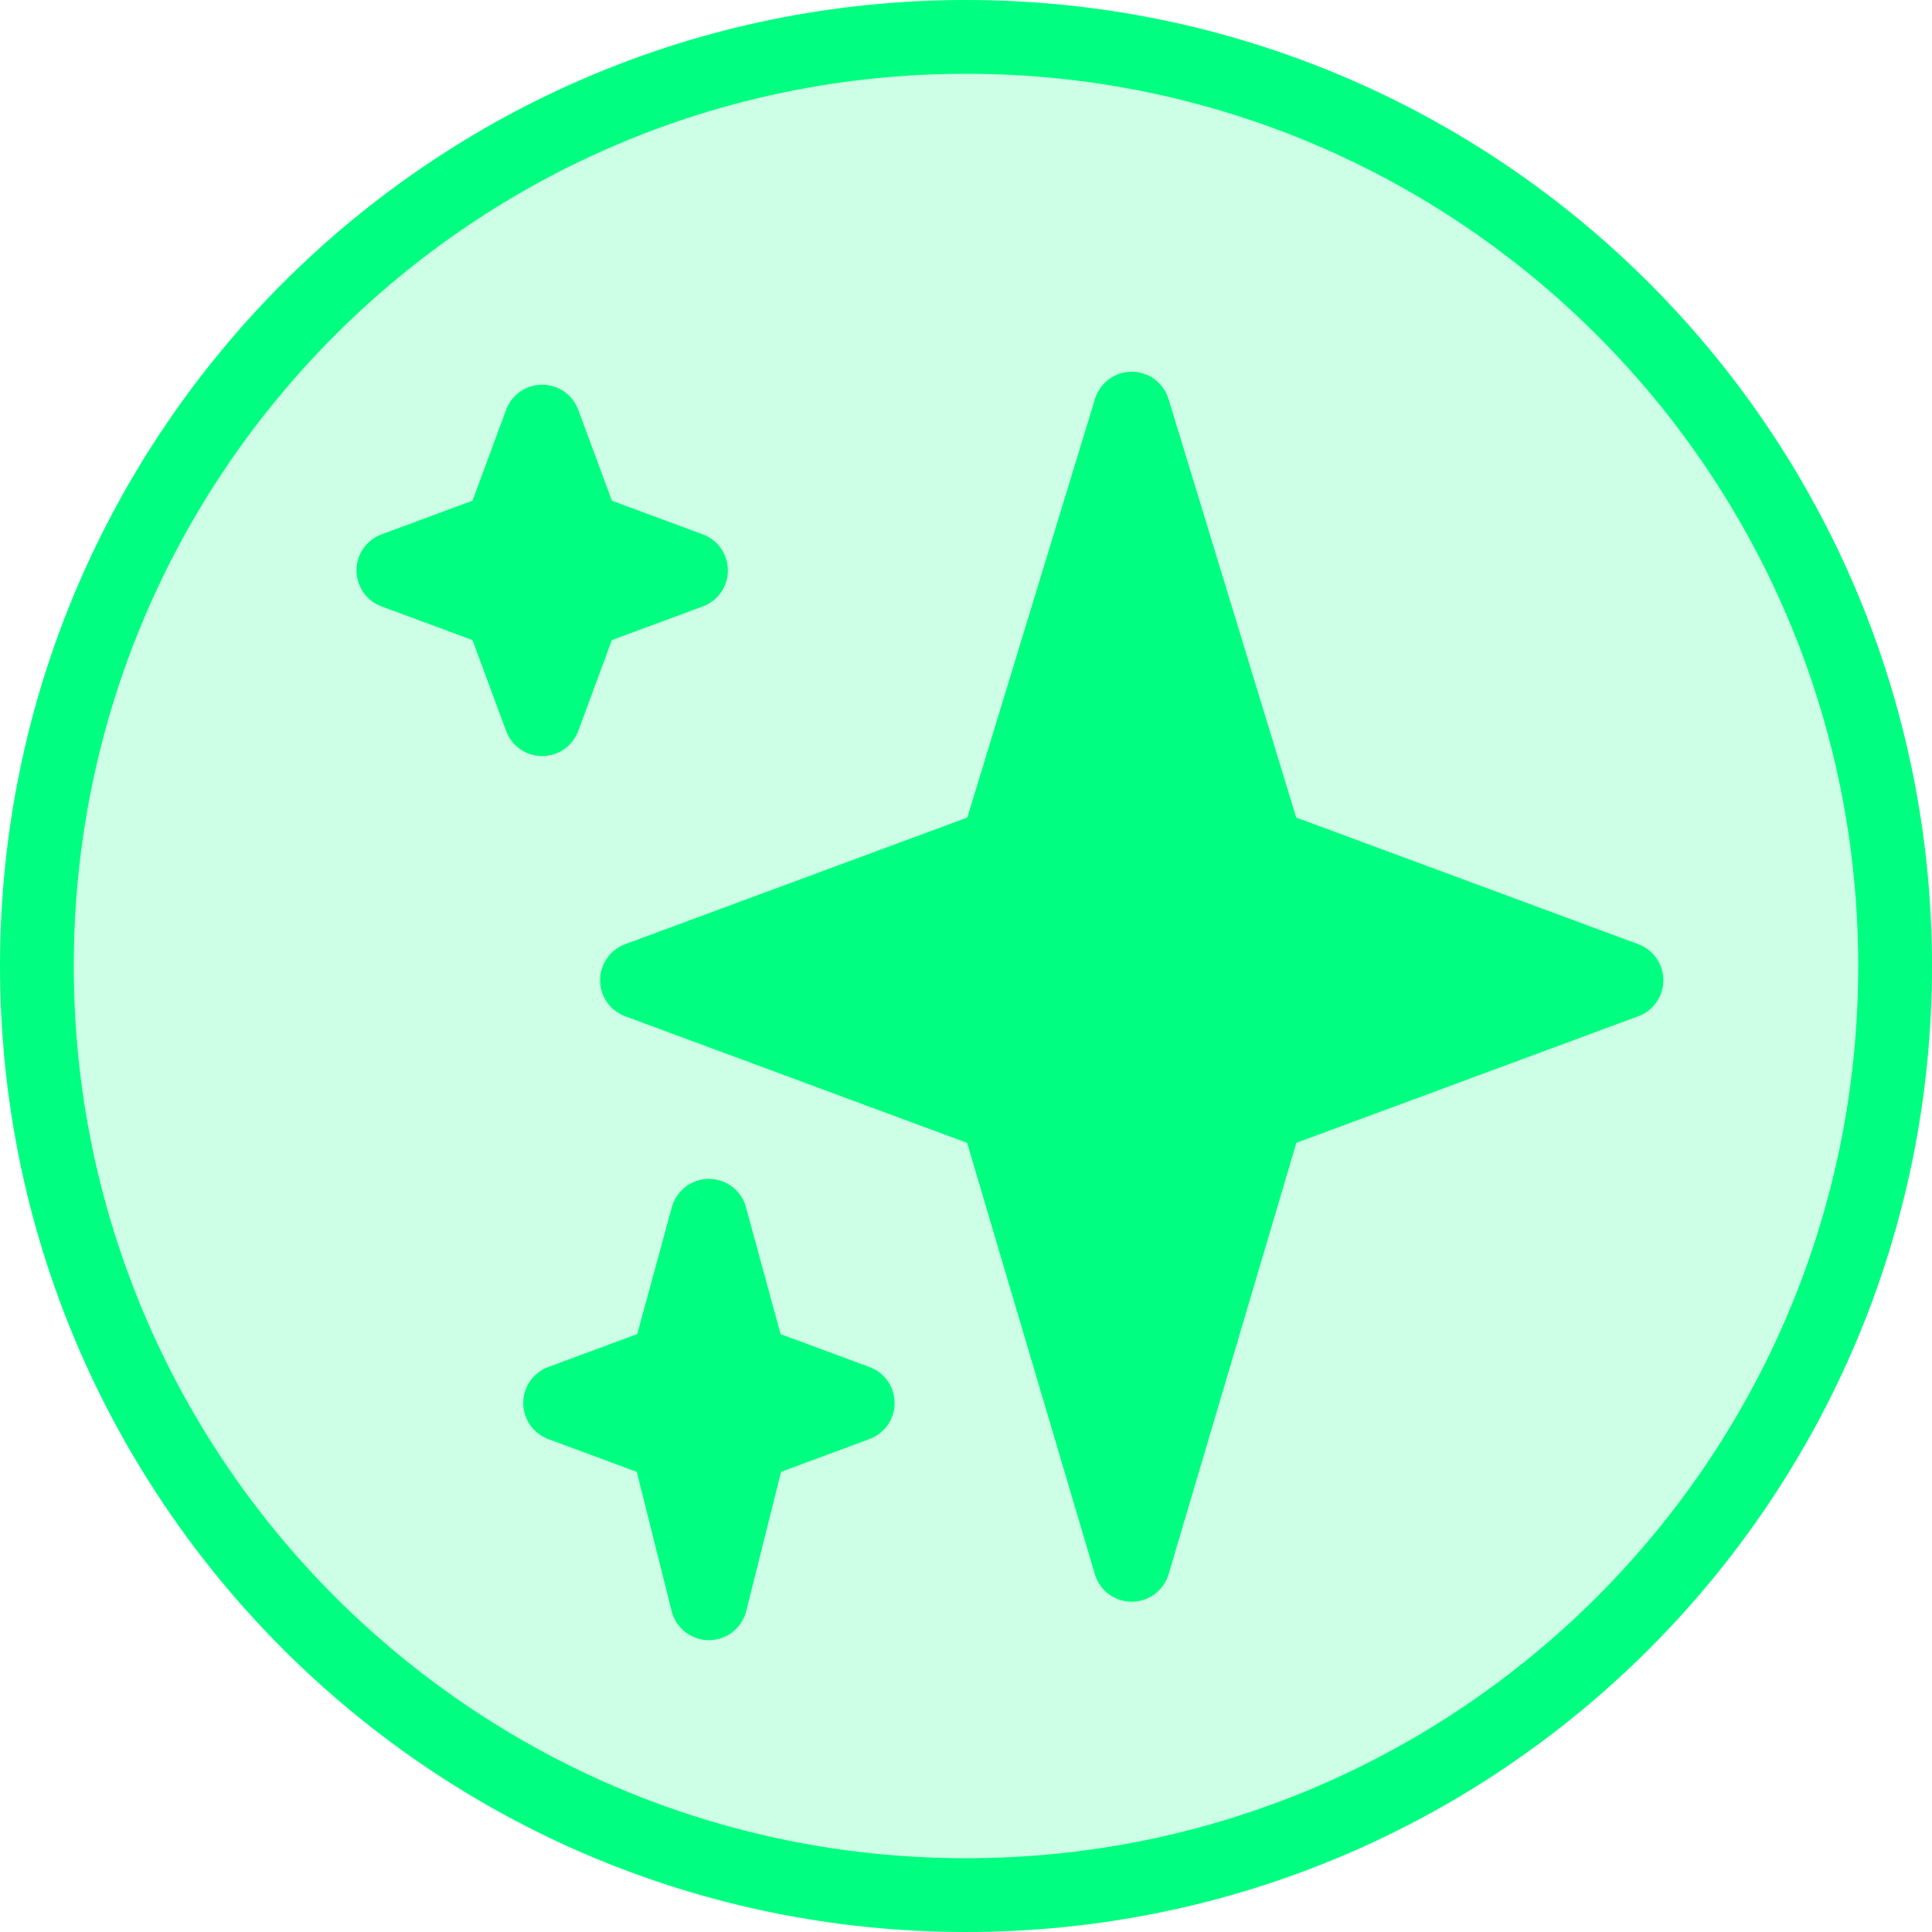
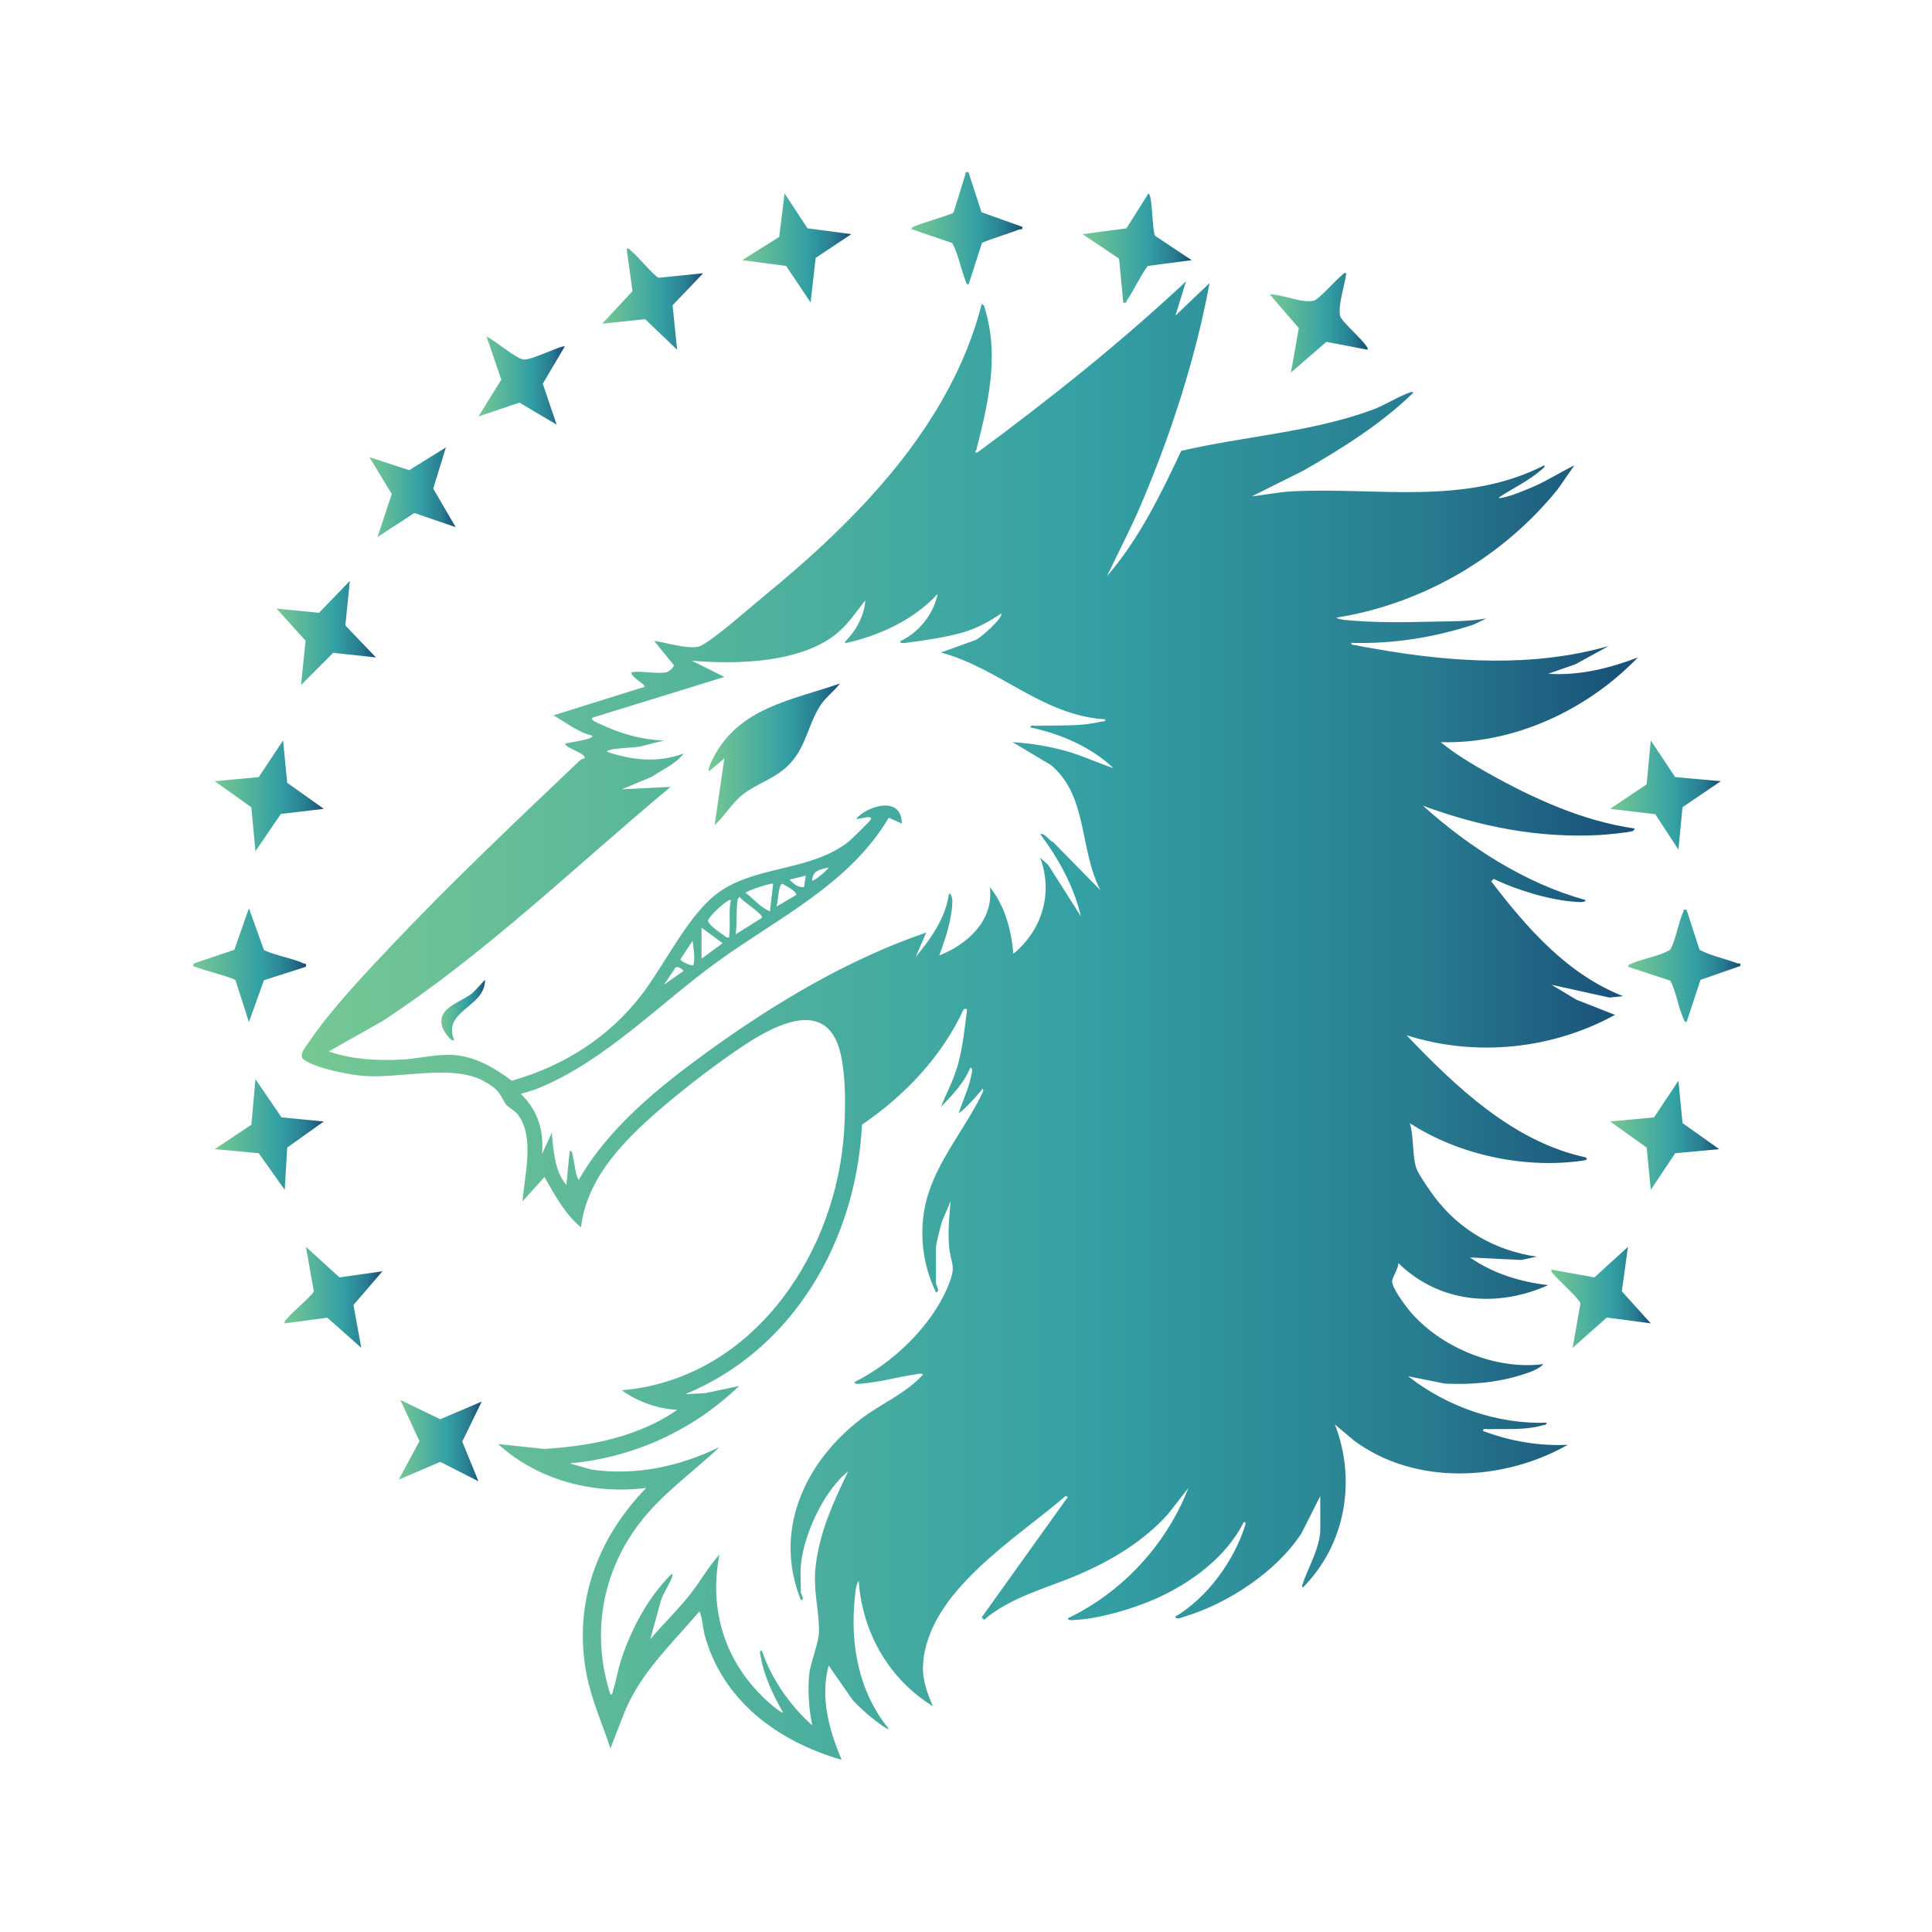
- <svg xmlns="http://www.w3.org/2000/svg" width="256mm" height="256mm" viewBox="0 0 256 256" version="1.1" id="svg5" xml:space="preserve">
-   <defs id="defs2" />
-   <g id="layer1">
-     <circle style="fill:#00ff80;fill-opacity:0.2;stroke:#00ff80;stroke-width:9.774;stroke-linecap:square;stroke-linejoin:round;stroke-miterlimit:200;stroke-dasharray:none;stroke-opacity:1;paint-order:normal" id="path705" cx="128" cy="128" r="123.113" />
-     <g id="g3791" transform="matrix(5.09321,0,0,5.09321,42.14305,39.06728)" style="fill:#00ff80;fill-opacity:1">
-       <path fill="#ffac33" d="M 34.347,16.893 25.448,13.599 22.125,2.708 C 21.997,2.288 21.608,2 21.169,2 20.73,2 20.341,2.288 20.213,2.708 l -3.322,10.891 -8.9,3.294 c -0.393,0.146 -0.653,0.519 -0.653,0.938 0,0.418 0.26,0.793 0.653,0.938 l 8.895,3.293 3.324,11.223 c 0.126,0.424 0.516,0.715 0.959,0.715 0.442,0 0.833,-0.291 0.959,-0.716 l 3.324,-11.223 8.896,-3.293 C 34.739,18.624 35,18.25 35,17.831 35,17.413 34.739,17.039 34.347,16.893 Z" id="path3779" style="fill:#00ff80;fill-opacity:1" />
-       <path fill="#ffcc4d" d="m 14.347,27.894 -2.314,-0.856 -0.9,-3.3 C 11.015,23.302 10.62,23 10.169,23 9.718,23 9.323,23.302 9.204,23.737 l -0.9,3.3 -2.313,0.856 c -0.393,0.145 -0.653,0.52 -0.653,0.938 0,0.418 0.26,0.793 0.653,0.938 l 2.301,0.853 0.907,3.622 C 9.311,34.688 9.71,35 10.169,35 c 0.459,0 0.858,-0.312 0.97,-0.757 l 0.907,-3.622 2.301,-0.853 C 14.74,29.624 15,29.249 15,28.831 15,28.413 14.74,28.038 14.347,27.894 Z M 10.009,6.231 7.645,5.356 6.769,2.991 C 6.624,2.598 6.25,2.338 5.831,2.338 5.413,2.338 5.039,2.598 4.893,2.991 L 4.018,5.356 1.653,6.231 C 1.26,6.377 1,6.751 1,7.169 1,7.587 1.26,7.962 1.653,8.107 l 2.365,0.875 0.875,2.365 C 5.039,11.74 5.413,12 5.831,12 6.249,12 6.623,11.74 6.769,11.347 L 7.644,8.982 10.009,8.107 c 0.393,-0.146 0.653,-0.52 0.653,-0.938 0,-0.418 -0.26,-0.792 -0.653,-0.938 z" id="path3781" style="fill:#00ff80;fill-opacity:1" />
-     </g>
-   </g>
+ <svg xmlns="http://www.w3.org/2000/svg" xmlns:xlink="http://www.w3.org/1999/xlink" id="Capa_1" data-name="Capa 1" viewBox="0 0 1024 1024">
+   <defs>
+     <style>
+       .cls-1 {
+         fill: url(#Degradado_sin_nombre_6);
+       }
+ 
+       .cls-2 {
+         fill: url(#Degradado_sin_nombre_6-12);
+       }
+ 
+       .cls-3 {
+         fill: url(#Degradado_sin_nombre_6-17);
+       }
+ 
+       .cls-4 {
+         fill: url(#Degradado_sin_nombre_6-4);
+       }
+ 
+       .cls-5 {
+         fill: url(#Degradado_sin_nombre_6-13);
+       }
+ 
+       .cls-6 {
+         fill: url(#Degradado_sin_nombre_6-20);
+       }
+ 
+       .cls-7 {
+         fill: url(#Degradado_sin_nombre_6-8);
+       }
+ 
+       .cls-8 {
+         fill: url(#Degradado_sin_nombre_6-15);
+       }
+ 
+       .cls-9 {
+         fill: url(#Degradado_sin_nombre_6-3);
+       }
+ 
+       .cls-10 {
+         fill: url(#Degradado_sin_nombre_6-16);
+       }
+ 
+       .cls-11 {
+         fill: url(#Degradado_sin_nombre_6-9);
+       }
+ 
+       .cls-12 {
+         fill: url(#Degradado_sin_nombre_6-5);
+       }
+ 
+       .cls-13 {
+         fill: url(#Degradado_sin_nombre_6-10);
+       }
+ 
+       .cls-14 {
+         fill: url(#Degradado_sin_nombre_6-19);
+       }
+ 
+       .cls-15 {
+         fill: url(#Degradado_sin_nombre_6-6);
+       }
+ 
+       .cls-16 {
+         fill: url(#Degradado_sin_nombre_6-18);
+       }
+ 
+       .cls-17 {
+         fill: url(#Degradado_sin_nombre_6-7);
+       }
+ 
+       .cls-18 {
+         fill: url(#Degradado_sin_nombre_6-11);
+       }
+ 
+       .cls-19 {
+         fill: url(#Degradado_sin_nombre_6-2);
+       }
+ 
+       .cls-20 {
+         fill: url(#Degradado_sin_nombre_6-14);
+       }
+     </style>
+     <linearGradient id="Degradado_sin_nombre_6" data-name="Degradado sin nombre 6" x1="868.04" y1="540.9" x2="159.92" y2="540.9" gradientUnits="userSpaceOnUse">
+       <stop offset="0" stop-color="#184e77" />
+       <stop offset=".16" stop-color="#287c90" />
+       <stop offset=".41" stop-color="#34a0a4" />
+       <stop offset="1" stop-color="#76c893" />
+     </linearGradient>
+     <linearGradient id="Degradado_sin_nombre_6-2" data-name="Degradado sin nombre 6" x1="874.94" y1="687.61" x2="822.22" y2="687.61" xlink:href="#Degradado_sin_nombre_6" />
+     <linearGradient id="Degradado_sin_nombre_6-3" data-name="Degradado sin nombre 6" x1="162.24" y1="511.56" x2="102.48" y2="511.56" xlink:href="#Degradado_sin_nombre_6" />
+     <linearGradient id="Degradado_sin_nombre_6-4" data-name="Degradado sin nombre 6" x1="912.05" y1="421.38" x2="853.37" y2="421.38" xlink:href="#Degradado_sin_nombre_6" />
+     <linearGradient id="Degradado_sin_nombre_6-5" data-name="Degradado sin nombre 6" x1="171.63" y1="601.31" x2="113.81" y2="601.31" xlink:href="#Degradado_sin_nombre_6" />
+     <linearGradient id="Degradado_sin_nombre_6-6" data-name="Degradado sin nombre 6" x1="171.63" y1="421.81" x2="113.81" y2="421.81" xlink:href="#Degradado_sin_nombre_6" />
+     <linearGradient id="Degradado_sin_nombre_6-7" data-name="Degradado sin nombre 6" x1="199.24" y1="335.52" x2="146.6" y2="335.52" xlink:href="#Degradado_sin_nombre_6" />
+     <linearGradient id="Degradado_sin_nombre_6-8" data-name="Degradado sin nombre 6" x1="202.69" y1="687.61" x2="150.83" y2="687.61" xlink:href="#Degradado_sin_nombre_6" />
+     <linearGradient id="Degradado_sin_nombre_6-9" data-name="Degradado sin nombre 6" x1="255.33" y1="763.55" x2="211.32" y2="763.55" xlink:href="#Degradado_sin_nombre_6" />
+     <linearGradient id="Degradado_sin_nombre_6-10" data-name="Degradado sin nombre 6" x1="922.48" y1="511.94" x2="862.86" y2="511.94" xlink:href="#Degradado_sin_nombre_6" />
+     <linearGradient id="Degradado_sin_nombre_6-11" data-name="Degradado sin nombre 6" x1="631.59" y1="131.5" x2="573.77" y2="131.5" xlink:href="#Degradado_sin_nombre_6" />
+     <linearGradient id="Degradado_sin_nombre_6-12" data-name="Degradado sin nombre 6" x1="372.7" y1="158.57" x2="319.19" y2="158.57" xlink:href="#Degradado_sin_nombre_6" />
+     <linearGradient id="Degradado_sin_nombre_6-13" data-name="Degradado sin nombre 6" x1="911.19" y1="601.74" x2="853.37" y2="601.74" xlink:href="#Degradado_sin_nombre_6" />
+     <linearGradient id="Degradado_sin_nombre_6-14" data-name="Degradado sin nombre 6" x1="724.9" y1="171.08" x2="673.01" y2="171.08" xlink:href="#Degradado_sin_nombre_6" />
+     <linearGradient id="Degradado_sin_nombre_6-15" data-name="Degradado sin nombre 6" x1="451.23" y1="131.42" x2="393.41" y2="131.42" xlink:href="#Degradado_sin_nombre_6" />
+     <linearGradient id="Degradado_sin_nombre_6-16" data-name="Degradado sin nombre 6" x1="241.52" y1="260.87" x2="195.79" y2="260.87" xlink:href="#Degradado_sin_nombre_6" />
+     <linearGradient id="Degradado_sin_nombre_6-17" data-name="Degradado sin nombre 6" x1="541.92" y1="121.03" x2="483.16" y2="121.03" xlink:href="#Degradado_sin_nombre_6" />
+     <linearGradient id="Degradado_sin_nombre_6-18" data-name="Degradado sin nombre 6" x1="299.34" y1="201.75" x2="253.61" y2="201.75" xlink:href="#Degradado_sin_nombre_6" />
+     <linearGradient id="Degradado_sin_nombre_6-19" data-name="Degradado sin nombre 6" x1="445.19" y1="399.81" x2="375.64" y2="399.81" xlink:href="#Degradado_sin_nombre_6" />
+     <linearGradient id="Degradado_sin_nombre_6-20" data-name="Degradado sin nombre 6" x1="257.05" y1="535.38" x2="233.92" y2="535.38" xlink:href="#Degradado_sin_nombre_6" />
+   </defs>
+   <path class="cls-1" d="M786.06,758.36c-.21-1.5,1.96-.81,3.01-.85,9.49-.35,18.88.65,28.23-1.99.89-.25,2.61-.2,2.41-1.45-26.26.83-52.79-8.48-73.34-24.61l19.43,3.87c14.1.69,28.21-.52,41.65-4.92,3.35-1.1,8.32-2.72,10.54-5.41-24.9,3.3-54.06-8.6-70.34-27.61-2.53-2.95-10.34-13.23-9.77-16.61.42-2.5,3.24-6.29,3.31-9.28,21.79,21.21,52.19,23.8,79.39,11.65-14.74-1.71-29.21-6.12-41.43-14.67l27.22,1.33,8.16-1.75c-21.88-3.16-40.92-14.02-54.21-31.66-2.34-3.11-8.61-12.09-9.68-15.34-2.12-6.47-1.25-16.78-3.4-23.77,26.03,16.93,61.06,24.37,91.89,19.83,1.16-.17,2.81-.48,1.31-1.7-38.26-8.2-68.77-37.31-94.93-64.72,36.46,11.63,77.04,7.56,110.46-10.8l-20.43-8.04-13.22-7.91,30.74,6.78,7.22-.74c-29.64-11.61-51.08-36.25-69.88-60.86l1.27-1.27c12.37,5.89,29.45,11.16,43.13,12.1,1.14.08,5.39.64,5.64-.89-32.13-8.9-61.75-28.05-86.29-50.05,30.13,11.15,61.3,17.3,93.67,15.56,2.93-.16,15.87-1.33,17.67-2.18.39-.19,1.09-1.13.85-1.3-27.06-3.79-53.71-15.91-77.38-29.2-8.52-4.78-17.88-10.34-25.31-16.54,38.97,1.13,77.8-17.21,104.42-44.87-15.15,5.76-31.08,9.72-47.46,8.61l14.39-5.01,17.53-9.64c-40.11,11.4-82.89,8.64-123.56,1.45-3.35-.59-6.91-1.14-10.21-1.88-.95-.22-2.79,0-2.57-1.29,22.01.67,44.08-2.86,64.93-9.72l6.69-3.22c-9.06,1.62-18.07,1.46-27.21,1.68-15.78.38-32.3.69-48.19-.93-.79-.08-4-.65-4-1.19,45.73-7.29,88.45-32.21,117.35-68.2l8.65-12.48c-7.36,3.58-14.32,8.1-21.85,11.36-4.32,1.87-12.18,5.12-16.61,5.84-2.22.36-1.7-.1-.2-1.06,7.05-4.48,14.47-8.09,20.95-13.58.41-.34,2.74-2.01,1.74-2.57-42.4,21.63-88.73,11.4-133.79,13.78-6.84.36-14.25,1.87-21.1,2.62l27.33-13.65c20.6-11.81,40.94-24.58,58.1-41.14.13-.65-.83-.55-1.27-.41-5.57,1.74-13.68,6.9-20.08,9.26-32.69,12.06-67.83,13.98-101.55,21.85-10.98,23.28-22.39,46.78-39.32,66.39,5.73-12.19,12.07-24.13,17.4-36.53,16.18-37.68,29.45-78.48,36.95-118.81l-18.11,17.26,5.61-18.12c-34.82,32.58-72.11,62.3-110.48,90.6-2.25.17-.9-.34-.61-1.48,6.1-24.06,12.18-49.16,4.64-74.15-.35-1.15-.33-2.63-1.85-2.89-16.5,64.38-66.13,114.46-116.1,155.31-7.83,6.4-24.98,21.8-32.89,25.79-5.36,2.7-23.5-3.22-24.48-2.46l10.29,12.62c.23,1.26-2.87,3.56-3.82,3.77-4.94,1.06-13.19-.78-18.55,0-.88,2.49,7.8,6.6,6.9,7.76l-48.32,15.12c6.69,3.8,13.03,9,20.7,10.79-.16,1.34-3.18,1.86-4.3,2.16-3.39.91-6.99,1.13-10.36,2.16.71,2.33,12.05,5.33,10.34,7.74-1.03.06-1.87.56-2.6,1.26-33.28,31.65-67.71,64.23-99.25,97.54-14,14.79-32.64,34.45-43.83,51.1-1.68,2.5-6.08,7.41-3.07,9.66,6.3,4.71,24.67,8.27,32.64,8.77,19.26,1.22,46.66-6.4,62.86,2.73,6.84,3.85,7.68,5.13,11.07,11.37,1.32,2.44,4.89,3.75,6.8,6.15,9.27,11.63,3.63,32.63,2.6,46.17l11.64-12.93c5.46,9.57,10.78,19.57,19.41,26.73,3.01-27.4,24.93-48.29,44.87-65.17,10.76-9.11,23.55-18.97,35.12-27.01,14.27-9.92,45.19-30.92,55.66-5.92,5.33,12.73,4.66,38.82,3.29,52.79-6.21,63.31-50.18,125.95-117.36,131.62,7.88,5.89,19.41,9.99,29.34,10.35-7.6,5.58-17.34,9.96-26.29,12.97-14.4,4.85-28.92,6.74-44.04,7.81l-24.6-2.65c20.91,19.16,50.53,26.91,78.53,23.3-25.99,26.73-38.75,61.16-31.67,98.55,2.58,13.63,8.42,26.42,12.7,39.51l7.61-19.56c8.57-20.82,25.16-36.09,39.41-52.91,1.12-.05,2.25,9.92,2.78,11.88,9.47,35.28,38.9,56.86,72.73,66.63-6.7-16.08-11.38-32.59-6.89-50.04l12.91,18.57c3.4,3.53,6.97,6.86,10.85,9.87,1.11.86,7.39,5.92,8.16,5.21-15.9-19.4-20.62-44.77-18.02-69.35.29-2.76.47-6.95,2.06-9.16,1.78,27.2,16.03,52.19,39.25,66.44-3.01-7.27-5.63-13.85-5.15-22,2.28-38.56,49.35-66.69,75.5-89.32l1.28.42-45.73,63.87,1.28,1.28c14.52-12.35,33.17-16.65,50.21-24,17.68-7.63,34.38-17.65,47.32-32.07l10.77-13.81c-11.59,29.87-34.91,55.21-63.85,69.04-.16,1.47,2.97.94,3.91.89,12.62-.58,30.82-5.98,42.4-11.11,18.8-8.34,37.54-22.1,46.89-40.7,1.62-.18.72,1.75.44,2.6-6,18.43-19.95,37.54-36.69,47.46.12,1.95,3.81.32,4.78.03,23.06-6.92,48.79-23.82,62.02-44.12l10-19.78v17.69c0,9.62-6.77,20.79-9.48,29.36-.14.44-.24,1.41.41,1.27,22.46-22.74,28.3-56.58,16.83-86.28l10.07,8.48c32.34,24.11,79.26,21.7,113.33,2.3-15.14.73-30.64-1.92-44.86-7.34ZM521.11,578.42c-9.18,19.7-25.03,37.1-30.3,58.59-3.9,15.87-1.9,33.4,5.3,48,2.38-.27-.01-4.19-.01-4.74v-18.99c0-2.44,2.4-11.1,3.23-14.03l4.53-10.56c-.71,7.51-1.44,15.32-.89,22.9.84,11.43,4.46,10.34-.68,22.55-8.84,20.99-29.09,40.31-49.33,50.34-.15,1.53,2.92.91,3.86.84,9.64-.77,19.2-3.53,28.72-4.94.99-.15,3.07-.75,3.66.2-9.26,10.2-22.49,15.47-33.2,23.75-29.56,22.86-46.31,59.1-31.5,95.77,2.28-.16-.01-3.38-.01-3.88,0-4.68-.4-10.13,0-14.67,1.16-13.04,8.23-29.61,16.04-40.05,2.57-3.44,5.5-6.99,8.98-9.57-7.71,16.05-14.99,31.74-17.14,49.73-1.63,13.63,1.91,23.5,1.69,35.26-.12,6.47-4.6,15.91-5.23,23.32-.73,8.53-.05,17.98,1.7,26.31-11.72-10.45-21.72-24.79-26.75-39.69-1.56-.2-.78,1.87-.64,2.79,1.58,10.24,6.79,21.07,11.87,29.98-.61.61-6.08-4-6.92-4.73-23.16-20.25-32.75-48.54-26.75-78.97-5.83,6.37-10.12,14.24-15.55,21.12-6.56,8.31-14.28,15.68-21.12,23.75l5.59-20.29c1.22-4.12,4.83-9.09,6.05-12.94.14-.44.24-1.41-.41-1.27-12.11,11.94-20.93,28.35-26.36,44.41-1.88,5.55-2.77,11.5-4.54,17.04-.29.9-.22,2.61-1.46,2.4-10.14-31.25-4.76-63.87,14.81-90.03,12.2-16.3,28.47-27.35,43-41.13-21.23,10.3-44.02,15.21-67.64,11.97l-11.75-3.34c33.87-3.06,65.34-17.5,89.74-41l-17.81,3.76-10.66.56c57.57-23.77,90.62-81.81,93.63-142.82,22.65-15.42,42.4-36.19,53.94-61.27,1.46-.04,1.87-.48,1.65,1.22-1.16,9.1-2.16,18.56-4.51,27.44-2.15,8.13-6.09,15.42-9.23,23.12,5.95-5.99,12.36-12.82,15.54-20.7,1.77,0,.65,3.38.46,4.35-1.27,6.77-4.62,13.21-6.51,19.8,4.27-3.34,7.86-7.38,11.36-11.5.65-.76,1.69-2.8,1.57-.16ZM556.92,405.44c19.76,16.15,15.13,45.15,26.34,66.42l-25.01-25.46c-2.28-.84-4.41-5.02-6.91-4.31,9.75,13,17.78,27.65,21.56,43.58l-17.27-27.16-4.29-3.9c6.92,18.78,1.05,38.39-14.25,50.91-1.04-12.52-4.46-25.52-12.5-35.38,2.42,17.45-11.82,30.51-26.76,36.24,3.25-8.73,6.85-19.46,6.94-28.88,0-.86-.37-3.95-1.76-3.91-1.77,12.86-9.63,23.96-17.7,33.65l5.61-12.94c-41.33,14.01-81.15,37.91-116.4,63.52-25.4,18.45-52.16,40.06-67.84,67.65-1.99-3.89-1.98-8.41-3.02-12.51-.3-1.2,0-2.69-1.72-3.02l-1.74,18.12c-6.28-7.15-6.83-18.49-7.77-27.61l-5.16,11.21c1.12-12.58-2.26-23.07-11.23-31.91,3.15-.93,6.43-1.79,9.48-3.04,35.44-14.56,64.1-44.83,95.03-67.2,32.08-23.19,69.57-40.82,90.52-76.1l6.9,3.08c.04-14.71-17.68-9.79-24.15-2.6.79.79,8.93-2.4,7.76.43-.31.76-10.25,10.51-11.66,11.64-19.89,15.95-49.53,12.69-69.38,27.28-15.66,11.51-27.9,37.41-39.92,53.28-17.46,23.06-41.51,38.39-69.36,46.28-9.26-6.83-19.25-12.87-31.14-13.66-8.56-.57-18.86,2.07-27.51,2.47-13.06.6-25.96-.03-38.39-4.32l28.4-16.03c55.09-36.05,102.38-82.22,152.81-124.2l-25.88,1.29,16.12-6.74c5.59-3.9,12.52-6.64,16.67-12.23-13.77,5.03-26.92,3.65-40.55-.88.15-1.25,3.76-1.46,4.85-1.61,4.04-.56,8.51-.58,12.6-1.21l12.75-3.21c-11.61-.34-22.95-3.52-33.37-8.49-.51-.24-6.23-2.29-4.6-3.6l69.9-21.59-17.25-8.61c23.92,2.1,59.18,1.28,78.12-15.52,5.4-4.79,9.31-10.82,13.79-16.41-.37,8.16-5.08,16.29-10.79,22.01-.13.67.77.51,1.26.4,17.58-3.94,35.71-12.52,47.91-25.86-1.98,10.57-10.14,20.62-19.83,25.04-.14,1.59,2.83.85,3.77.75,8.6-1,20.96-2.95,29.2-5.32,7.35-2.11,14.25-5.76,20.52-10.11,1.66,1.76-11.43,13.64-13.87,14.17l-18.05,6.53c30.79,8.12,53.9,33.49,87.15,35.4.22,1.28-1.62,1.07-2.57,1.29-11.99,2.7-22.15,1.69-34.11,2.16-1.04.04-3.21-.65-3.01.85,16.06,3.43,31.94,10.22,44.01,21.58-8.64-2.87-16.87-6.83-25.7-9.24-9.12-2.49-18.37-3.96-27.8-4.55l20.26,12.09ZM362.32,514.58l-10.34,7.33,6.04-9.11c1.46-.77,3.3.72,4.29,1.79ZM360.62,508.49l6.47-9.87c.41,4.32,1.5,8.7.42,12.94-.77.69-6.64-1.97-6.89-3.08ZM386.51,495.61c-.16,1.2.48,1.5-1.28,1.27-2.11-1.56-9.97-6.53-9.97-9.05.34-2.09,11.02-12.04,12.11-10.78-1.32,5.93-.1,12.95-.86,18.57ZM383.04,499.91l-11.2,8.2v-16.4l11.2,8.2ZM403.76,486.52l-13.79,8.65c.67-5.35.25-11.7.81-16.87.14-1.3.08-2.14,1.34-2.96,1.13,2.38,12.91,9.34,11.65,11.19ZM395.14,473.16c1.7-1.4,13.96-5.44,14.66-4.74l-1.73,14.67c-5.06-2.27-8.57-6.65-12.93-9.93ZM421.88,474.44l-10.35,6.05c.87-2.12,1.01-11.63,3.04-12.08,1.46.64,8.41,4.46,7.31,6.03ZM418.44,466.25l8.62-2.15-.86,6.04c-3.2.46-5.64-1.84-7.76-3.89ZM430.52,466.68c.04-5.37,4.31-5.88,8.63-6.89-.43,1.34-7.96,7.59-8.63,6.89Z" />
+   <path class="cls-19" d="M862.85,660.85l-17.78,16.19-22.76-4.1c-.39,1.49.59,1.73,1.28,2.6,2.42,3.06,13.31,12.66,14.09,15.28l-4.15,23.54,18.08-16.03,23.34,3.08-15.36-17,3.27-23.55Z" />
+   <path class="cls-9" d="M131.94,541.76l7.96-22.23,22.24-7.11c.35-2.21-.2-1.34-1.21-1.8-6.25-2.84-14.6-4.05-21.02-7.03l-7.97-22.22-7.73,22.04-21.62,7.3c-.35,2.21.2,1.34,1.21,1.8,3.41,1.55,19.77,5.62,21.01,7.04l7.13,22.21Z" />
+   <polygon class="cls-4" points="877.3 431.54 889.6 450.29 891.76 427.85 912.05 414.05 887.89 411.89 874.95 392.47 872.75 415.74 853.37 428.71 877.3 431.54" />
+   <polygon class="cls-12" points="152.22 608.23 171.63 594.41 149.2 592.23 135.39 571.97 133.23 596.14 113.81 609.07 137.12 611.23 150.91 630.65 152.22 608.23" />
+   <polygon class="cls-15" points="135.39 451.15 148.85 431.4 171.63 428.71 152.22 414.9 150.04 392.47 137.11 411.89 113.81 414.06 133.21 427.86 135.39 451.15" />
+   <polygon class="cls-17" points="159.55 363.13 176.56 346.03 199.24 348.45 183.05 331.53 185.42 307.9 169.07 324.8 146.6 322.58 161.96 339.58 159.55 363.13" />
+   <path class="cls-7" d="M179.92,677.04l-17.78-16.19,4.18,23.54c-.53,2.02-11.86,11.47-14.12,14.43-.66.87-1.67,1.09-1.28,2.59l22.55-3,18,15.95-4.13-22.67,15.36-17.88-22.77,3.24Z" />
+   <polygon class="cls-11" points="233.31 752.24 212.19 741.98 222.32 763.85 211.32 784.25 233.33 774.83 253.6 785.12 245.01 764.07 255.33 742.85 233.31 752.24" />
+   <path class="cls-13" d="M920.51,510.48c-6.49-2.5-13.53-3.79-19.72-7.07l-6.87-21.19c-2.21-.35-1.34.2-1.8,1.21-2.73,6-3.61,13.94-6.84,19.91-6.06,3.69-14.04,4.46-20.29,7.32-.86.39-2.02.53-2.12,1.75l22.43,7.35c3.18,6.01,4.1,13.84,6.88,19.87.4.86.5,2.03,1.74,2.13l7.37-22.41,21.13-7.37c.38-1.9-.82-1.09-1.9-1.51Z" />
+   <path class="cls-18" d="M595.35,160.33c2.06.48,1.4-.36,1.92-1.12,3.99-5.8,6.85-12.55,11.06-18.25l23.26-3.07-19.42-12.94c-1.57-3.36-1.26-21.47-3.46-22.43l-11.69,18.51-23.25,3.07,19.37,12.98,2.2,23.25Z" />
+   <path class="cls-2" d="M341.89,169.15l16.99,16.22-2.4-23.56,16.22-16.99-23.56,2.4c-2.25-.67-11.36-11.65-14.41-14.06-.87-.69-1.11-1.67-2.6-1.28l3.11,22.45-16.05,17.23,22.69-2.4Z" />
+   <polygon class="cls-5" points="889.6 572.83 876.67 592.25 853.37 594.41 872.76 608.24 874.95 630.65 887.89 611.23 911.19 609.07 891.78 595.26 889.6 572.83" />
+   <path class="cls-20" d="M684.24,197.44l18.75-16.25,21.79,4.17c1.65-1.94-13.71-14.49-14.48-17.87-1.29-5.64,2.54-16.63,3.27-22.68-1.49-.39-1.73.59-2.6,1.28-2.89,2.28-11.93,12.46-14.41,13.2-5.98,1.79-17.04-3.41-23.56-3.26l15.4,17.88-4.17,23.53Z" />
+   <polygon class="cls-8" points="429.64 160.33 432.32 136.69 451.23 124.1 427.98 121.01 415.85 102.52 413 125.56 393.41 137.89 416.66 140.96 429.64 160.33" />
+   <polygon class="cls-10" points="200.11 284.6 219.62 271.89 241.52 279.42 229.61 258.95 236.34 237.14 216.89 249.2 195.79 242.32 207.65 261.86 200.11 284.6" />
+   <path class="cls-3" d="M511.69,148.63c.35.9.32,2.08,1.66,2.21l7.15-22.21c6.37-2.53,13.05-4.45,19.44-6.91,1.08-.42,2.28.39,1.9-1.51l-21.63-7.73-6.87-21.19c-2.27-.26-1.36.04-1.73,1.26-2.02,6.73-4.11,13.42-6.23,20.1-.92,1.08-17.09,5.69-20.11,7.07-.86.39-2.02.53-2.12,1.75l21.57,7.35c3.27,6.12,4.5,13.49,6.96,19.79Z" />
+   <path class="cls-16" d="M275.29,213.4l19.73,11.65-7.34-21.68,11.66-19.73c-1.29-1.03-17.64,7.44-21.93,6.88-4.25-.55-14.86-10.04-19.48-12.07l7.76,22.8-12.08,19.48,21.68-7.34Z" />
+   <path class="cls-14" d="M378.03,401.69c-.96,1.88-2.76,5.51-2.32,7.18l8.2-6.9-5.16,35.38c5.45-5.02,9.2-11.76,15.11-16.38,7.8-6.08,17.78-8.49,25.01-16.41,8.3-9.08,9.58-20.5,15.6-30.14,2.94-4.71,7.4-7.81,10.72-12.14-25.73,8.87-53.49,12.8-67.16,39.41Z" />
+   <path class="cls-6" d="M234.59,544.83c.5,1.42,4.52,7.7,6.08,6.42-6.31-15.89,16.54-17.21,16.39-31.92l-6.48,6.88c-6.34,5.26-19.8,7.86-15.98,18.62Z" />
</svg>
